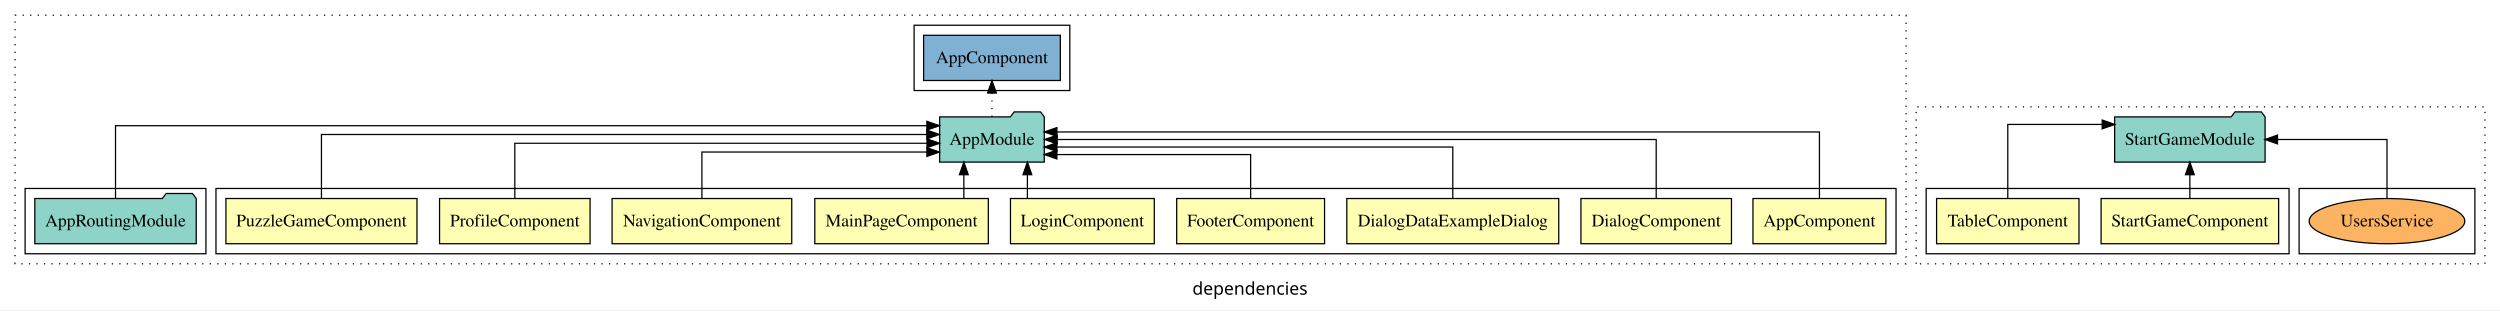
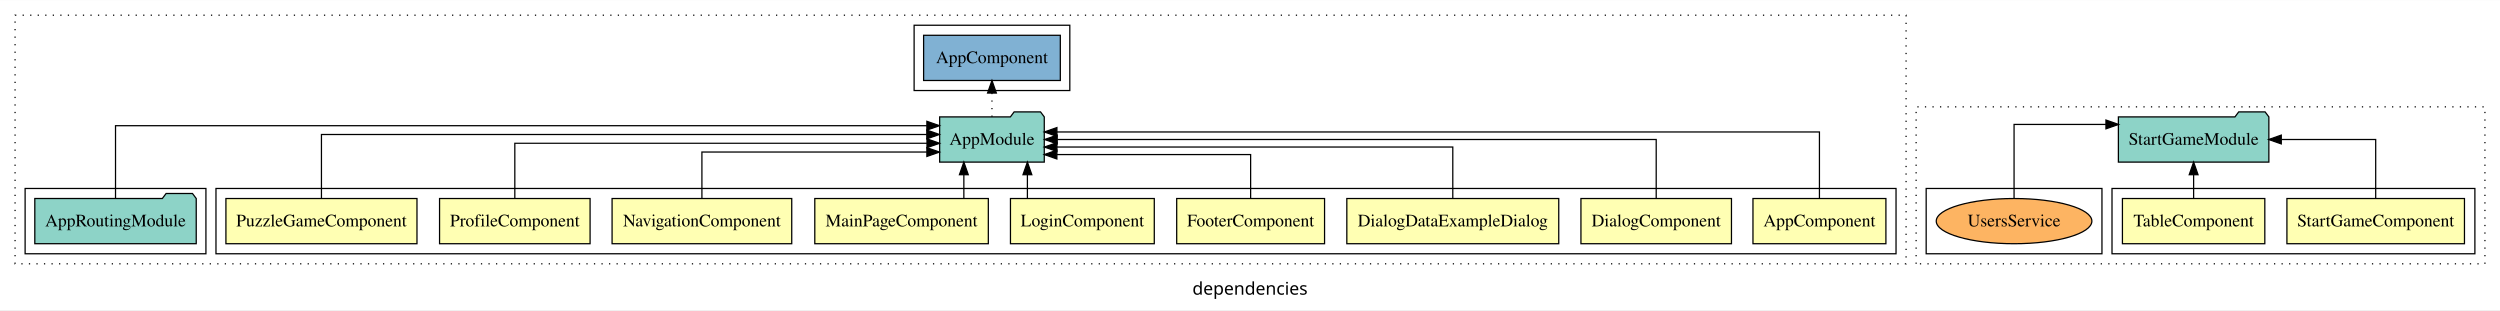
<svg xmlns="http://www.w3.org/2000/svg" width="1991pt" height="247pt" viewBox="0.00 0.00 1991.00 246.80">
  <g id="graph0" class="graph" transform="scale(1 1) rotate(0) translate(4 242.8)">
    <polygon fill="white" stroke="transparent" points="-4,4 -4,-242.8 1987,-242.8 1987,4 -4,4" />
    <text text-anchor="middle" x="991.5" y="-8.2" font-family="sans-serif" font-size="14.00">dependencies</text>
-     <g id="clust22" class="cluster">
-       <polygon fill="none" stroke="black" stroke-dasharray="1,5" points="1522,-32.8 1522,-157.8 1975,-157.8 1975,-32.8 1522,-32.8" />
-     </g>
-     <g id="clust29" class="cluster">
-       <polygon fill="none" stroke="black" points="1827,-40.8 1827,-92.8 1967,-92.8 1967,-40.8 1827,-40.8" />
-     </g>
-     <g id="clust23" class="cluster">
-       <polygon fill="none" stroke="black" points="1530,-40.8 1530,-92.8 1819,-92.8 1819,-40.8 1530,-40.8" />
-     </g>
    <g id="clust1" class="cluster">
      <polygon fill="none" stroke="black" stroke-dasharray="1,5" points="8,-32.8 8,-230.8 1514,-230.8 1514,-32.8 8,-32.8" />
    </g>
    <g id="clust2" class="cluster">
      <polygon fill="none" stroke="black" points="168,-40.8 168,-92.8 1506,-92.8 1506,-40.8 168,-40.8" />
    </g>
+     <g id="clust12" class="cluster">
+       <polygon fill="none" stroke="black" points="16,-40.8 16,-92.8 160,-92.8 160,-40.8 16,-40.8" />
+     </g>
    <g id="clust14" class="cluster">
      <polygon fill="none" stroke="black" points="724,-170.8 724,-222.8 848,-222.8 848,-170.8 724,-170.8" />
    </g>
-     <g id="clust12" class="cluster">
-       <polygon fill="none" stroke="black" points="16,-40.8 16,-92.8 160,-92.8 160,-40.8 16,-40.8" />
+     <g id="clust22" class="cluster">
+       <polygon fill="none" stroke="black" stroke-dasharray="1,5" points="1522,-32.8 1522,-157.8 1975,-157.8 1975,-32.8 1522,-32.8" />
+     </g>
+     <g id="clust23" class="cluster">
+       <polygon fill="none" stroke="black" points="1678,-40.8 1678,-92.8 1967,-92.8 1967,-40.8 1678,-40.8" />
+     </g>
+     <g id="clust29" class="cluster">
+       <polygon fill="none" stroke="black" points="1530,-40.8 1530,-92.8 1670,-92.8 1670,-40.8 1530,-40.8" />
    </g>
    <g id="node1" class="node">
      <polygon fill="#ffffb3" stroke="black" points="1497.94,-84.8 1392.06,-84.8 1392.06,-48.8 1497.94,-48.8 1497.94,-84.8" />
      <text text-anchor="middle" x="1445" y="-62.6" font-family="Times,serif" font-size="14.00">AppComponent</text>
    </g>
    <g id="node10" class="node">
      <polygon fill="#8dd3c7" stroke="black" points="827.66,-149.8 824.66,-153.8 803.66,-153.8 800.66,-149.8 744.34,-149.8 744.34,-113.8 827.66,-113.8 827.66,-149.8" />
      <text text-anchor="middle" x="786" y="-127.6" font-family="Times,serif" font-size="14.00">AppModule</text>
    </g>
    <g id="edge1" class="edge">
      <path fill="none" stroke="black" d="M1445,-85.08C1445,-106.12 1445,-137.8 1445,-137.8 1445,-137.8 837.72,-137.8 837.72,-137.8" />
      <polygon fill="black" stroke="black" points="837.72,-134.3 827.72,-137.8 837.72,-141.3 837.72,-134.3" />
    </g>
    <g id="node2" class="node">
      <polygon fill="#ffffb3" stroke="black" points="1374.94,-84.8 1255.06,-84.8 1255.06,-48.8 1374.94,-48.8 1374.94,-84.8" />
      <text text-anchor="middle" x="1315" y="-62.6" font-family="Times,serif" font-size="14.00">DialogComponent</text>
    </g>
    <g id="edge2" class="edge">
      <path fill="none" stroke="black" d="M1315,-84.91C1315,-104.14 1315,-131.8 1315,-131.8 1315,-131.8 837.95,-131.8 837.95,-131.8" />
      <polygon fill="black" stroke="black" points="837.95,-128.3 827.95,-131.8 837.95,-135.3 837.95,-128.3" />
    </g>
    <g id="node3" class="node">
      <polygon fill="#ffffb3" stroke="black" points="1237.39,-84.8 1068.61,-84.8 1068.61,-48.8 1237.39,-48.8 1237.39,-84.8" />
      <text text-anchor="middle" x="1153" y="-62.6" font-family="Times,serif" font-size="14.00">DialogDataExampleDialog</text>
    </g>
    <g id="edge3" class="edge">
      <path fill="none" stroke="black" d="M1153,-84.82C1153,-102.17 1153,-125.8 1153,-125.8 1153,-125.8 837.74,-125.8 837.74,-125.8" />
      <polygon fill="black" stroke="black" points="837.74,-122.3 827.74,-125.8 837.74,-129.3 837.74,-122.3" />
    </g>
    <g id="node4" class="node">
      <polygon fill="#ffffb3" stroke="black" points="1050.88,-84.8 933.12,-84.8 933.12,-48.8 1050.88,-48.8 1050.88,-84.8" />
      <text text-anchor="middle" x="992" y="-62.6" font-family="Times,serif" font-size="14.00">FooterComponent</text>
    </g>
    <g id="edge4" class="edge">
      <path fill="none" stroke="black" d="M992,-85.04C992,-100.37 992,-119.8 992,-119.8 992,-119.8 837.69,-119.8 837.69,-119.8" />
      <polygon fill="black" stroke="black" points="837.69,-116.3 827.69,-119.8 837.69,-123.3 837.69,-116.3" />
    </g>
    <g id="node5" class="node">
      <polygon fill="#ffffb3" stroke="black" points="915.27,-84.8 800.73,-84.8 800.73,-48.8 915.27,-48.8 915.27,-84.8" />
      <text text-anchor="middle" x="858" y="-62.6" font-family="Times,serif" font-size="14.00">LoginComponent</text>
    </g>
    <g id="edge5" class="edge">
      <path fill="none" stroke="black" d="M814.22,-84.91C814.22,-84.91 814.22,-103.79 814.22,-103.79" />
      <polygon fill="black" stroke="black" points="810.72,-103.79 814.22,-113.79 817.72,-103.79 810.72,-103.79" />
    </g>
    <g id="node6" class="node">
      <polygon fill="#ffffb3" stroke="black" points="783.1,-84.8 644.9,-84.8 644.9,-48.8 783.1,-48.8 783.1,-84.8" />
      <text text-anchor="middle" x="714" y="-62.6" font-family="Times,serif" font-size="14.00">MainPageComponent</text>
    </g>
    <g id="edge6" class="edge">
      <path fill="none" stroke="black" d="M763.61,-84.91C763.61,-84.91 763.61,-103.79 763.61,-103.79" />
      <polygon fill="black" stroke="black" points="760.11,-103.79 763.61,-113.79 767.11,-103.79 760.11,-103.79" />
    </g>
    <g id="node7" class="node">
      <polygon fill="#ffffb3" stroke="black" points="626.54,-84.8 483.46,-84.8 483.46,-48.8 626.54,-48.8 626.54,-84.8" />
      <text text-anchor="middle" x="555" y="-62.6" font-family="Times,serif" font-size="14.00">NavigationComponent</text>
    </g>
    <g id="edge7" class="edge">
      <path fill="none" stroke="black" d="M555,-84.81C555,-100.85 555,-121.8 555,-121.8 555,-121.8 734.17,-121.8 734.17,-121.8" />
      <polygon fill="black" stroke="black" points="734.17,-125.3 744.17,-121.8 734.17,-118.3 734.17,-125.3" />
    </g>
    <g id="node8" class="node">
      <polygon fill="#ffffb3" stroke="black" points="465.94,-84.8 346.06,-84.8 346.06,-48.8 465.94,-48.8 465.94,-84.8" />
      <text text-anchor="middle" x="406" y="-62.6" font-family="Times,serif" font-size="14.00">ProfileComponent</text>
    </g>
    <g id="edge8" class="edge">
      <path fill="none" stroke="black" d="M406,-85.07C406,-103.36 406,-128.8 406,-128.8 406,-128.8 734.25,-128.8 734.25,-128.8" />
      <polygon fill="black" stroke="black" points="734.25,-132.3 744.25,-128.8 734.25,-125.3 734.25,-132.3" />
    </g>
    <g id="node9" class="node">
      <polygon fill="#ffffb3" stroke="black" points="328.08,-84.8 175.92,-84.8 175.92,-48.8 328.08,-48.8 328.08,-84.8" />
      <text text-anchor="middle" x="252" y="-62.6" font-family="Times,serif" font-size="14.00">PuzzleGameComponent</text>
    </g>
    <g id="edge9" class="edge">
      <path fill="none" stroke="black" d="M252,-84.93C252,-105.37 252,-135.8 252,-135.8 252,-135.8 734.1,-135.8 734.1,-135.8" />
      <polygon fill="black" stroke="black" points="734.1,-139.3 744.1,-135.8 734.1,-132.3 734.1,-139.3" />
    </g>
    <g id="node12" class="node">
      <polygon fill="#80b1d3" stroke="black" points="840.44,-214.8 731.56,-214.8 731.56,-178.8 840.44,-178.8 840.44,-214.8" />
      <text text-anchor="middle" x="786" y="-192.6" font-family="Times,serif" font-size="14.00">AppComponent </text>
    </g>
    <g id="edge11" class="edge">
      <path fill="none" stroke="black" stroke-dasharray="1,5" d="M786,-149.91C786,-149.91 786,-168.79 786,-168.79" />
      <polygon fill="black" stroke="black" points="782.5,-168.79 786,-178.79 789.5,-168.79 782.5,-168.79" />
    </g>
    <g id="node11" class="node">
      <polygon fill="#8dd3c7" stroke="black" points="152.28,-84.8 149.28,-88.8 128.28,-88.8 125.28,-84.8 23.72,-84.8 23.72,-48.8 152.28,-48.8 152.28,-84.8" />
      <text text-anchor="middle" x="88" y="-62.6" font-family="Times,serif" font-size="14.00">AppRoutingModule</text>
    </g>
    <g id="edge10" class="edge">
      <path fill="none" stroke="black" d="M88,-84.81C88,-107.29 88,-142.8 88,-142.8 88,-142.8 734.17,-142.8 734.17,-142.8" />
      <polygon fill="black" stroke="black" points="734.17,-146.3 744.17,-142.8 734.17,-139.3 734.17,-146.3" />
    </g>
    <g id="node13" class="node">
-       <polygon fill="#ffffb3" stroke="black" points="1810.7,-84.8 1669.3,-84.8 1669.3,-48.8 1810.7,-48.8 1810.7,-84.8" />
-       <text text-anchor="middle" x="1740" y="-62.6" font-family="Times,serif" font-size="14.00">StartGameComponent</text>
+       <polygon fill="#ffffb3" stroke="black" points="1958.7,-84.8 1817.3,-84.8 1817.3,-48.8 1958.7,-48.8 1958.7,-84.8" />
+       <text text-anchor="middle" x="1888" y="-62.6" font-family="Times,serif" font-size="14.00">StartGameComponent</text>
    </g>
    <g id="node15" class="node">
-       <polygon fill="#8dd3c7" stroke="black" points="1799.92,-149.8 1796.92,-153.8 1775.92,-153.8 1772.92,-149.8 1680.08,-149.8 1680.08,-113.8 1799.92,-113.8 1799.92,-149.8" />
-       <text text-anchor="middle" x="1740" y="-127.6" font-family="Times,serif" font-size="14.00">StartGameModule</text>
+       <polygon fill="#8dd3c7" stroke="black" points="1802.92,-149.8 1799.92,-153.8 1778.92,-153.8 1775.92,-149.8 1683.08,-149.8 1683.08,-113.8 1802.92,-113.8 1802.92,-149.8" />
+       <text text-anchor="middle" x="1743" y="-127.6" font-family="Times,serif" font-size="14.00">StartGameModule</text>
    </g>
    <g id="edge12" class="edge">
-       <path fill="none" stroke="black" d="M1740,-84.91C1740,-84.91 1740,-103.79 1740,-103.79" />
-       <polygon fill="black" stroke="black" points="1736.5,-103.79 1740,-113.79 1743.5,-103.79 1736.5,-103.79" />
+       <path fill="none" stroke="black" d="M1888,-84.91C1888,-104.14 1888,-131.8 1888,-131.8 1888,-131.8 1812.81,-131.8 1812.81,-131.8" />
+       <polygon fill="black" stroke="black" points="1812.81,-128.3 1802.81,-131.8 1812.81,-135.3 1812.81,-128.3" />
    </g>
    <g id="node14" class="node">
-       <polygon fill="#ffffb3" stroke="black" points="1651.7,-84.8 1538.3,-84.8 1538.3,-48.8 1651.7,-48.8 1651.7,-84.8" />
-       <text text-anchor="middle" x="1595" y="-62.6" font-family="Times,serif" font-size="14.00">TableComponent</text>
+       <polygon fill="#ffffb3" stroke="black" points="1799.7,-84.8 1686.3,-84.8 1686.3,-48.8 1799.7,-48.8 1799.7,-84.8" />
+       <text text-anchor="middle" x="1743" y="-62.6" font-family="Times,serif" font-size="14.00">TableComponent</text>
    </g>
    <g id="edge13" class="edge">
-       <path fill="none" stroke="black" d="M1595,-85.05C1595,-107.82 1595,-143.8 1595,-143.8 1595,-143.8 1670.19,-143.8 1670.19,-143.8" />
-       <polygon fill="black" stroke="black" points="1670.19,-147.3 1680.19,-143.8 1670.19,-140.3 1670.19,-147.3" />
+       <path fill="none" stroke="black" d="M1743,-84.91C1743,-84.91 1743,-103.79 1743,-103.79" />
+       <polygon fill="black" stroke="black" points="1739.5,-103.79 1743,-113.79 1746.5,-103.79 1739.5,-103.79" />
    </g>
    <g id="node16" class="node">
-       <ellipse fill="#fdb462" stroke="black" cx="1897" cy="-66.8" rx="61.97" ry="18" />
-       <text text-anchor="middle" x="1897" y="-62.6" font-family="Times,serif" font-size="14.00">UsersService</text>
+       <ellipse fill="#fdb462" stroke="black" cx="1600" cy="-66.8" rx="61.97" ry="18" />
+       <text text-anchor="middle" x="1600" y="-62.6" font-family="Times,serif" font-size="14.00">UsersService</text>
    </g>
    <g id="edge14" class="edge">
-       <path fill="none" stroke="black" d="M1897,-84.91C1897,-104.14 1897,-131.8 1897,-131.8 1897,-131.8 1809.8,-131.8 1809.8,-131.8" />
-       <polygon fill="black" stroke="black" points="1809.8,-128.3 1799.8,-131.8 1809.8,-135.3 1809.8,-128.3" />
+       <path fill="none" stroke="black" d="M1600,-85.05C1600,-107.82 1600,-143.8 1600,-143.8 1600,-143.8 1673.18,-143.8 1673.18,-143.8" />
+       <polygon fill="black" stroke="black" points="1673.18,-147.3 1683.18,-143.8 1673.18,-140.3 1673.18,-147.3" />
    </g>
  </g>
</svg>
